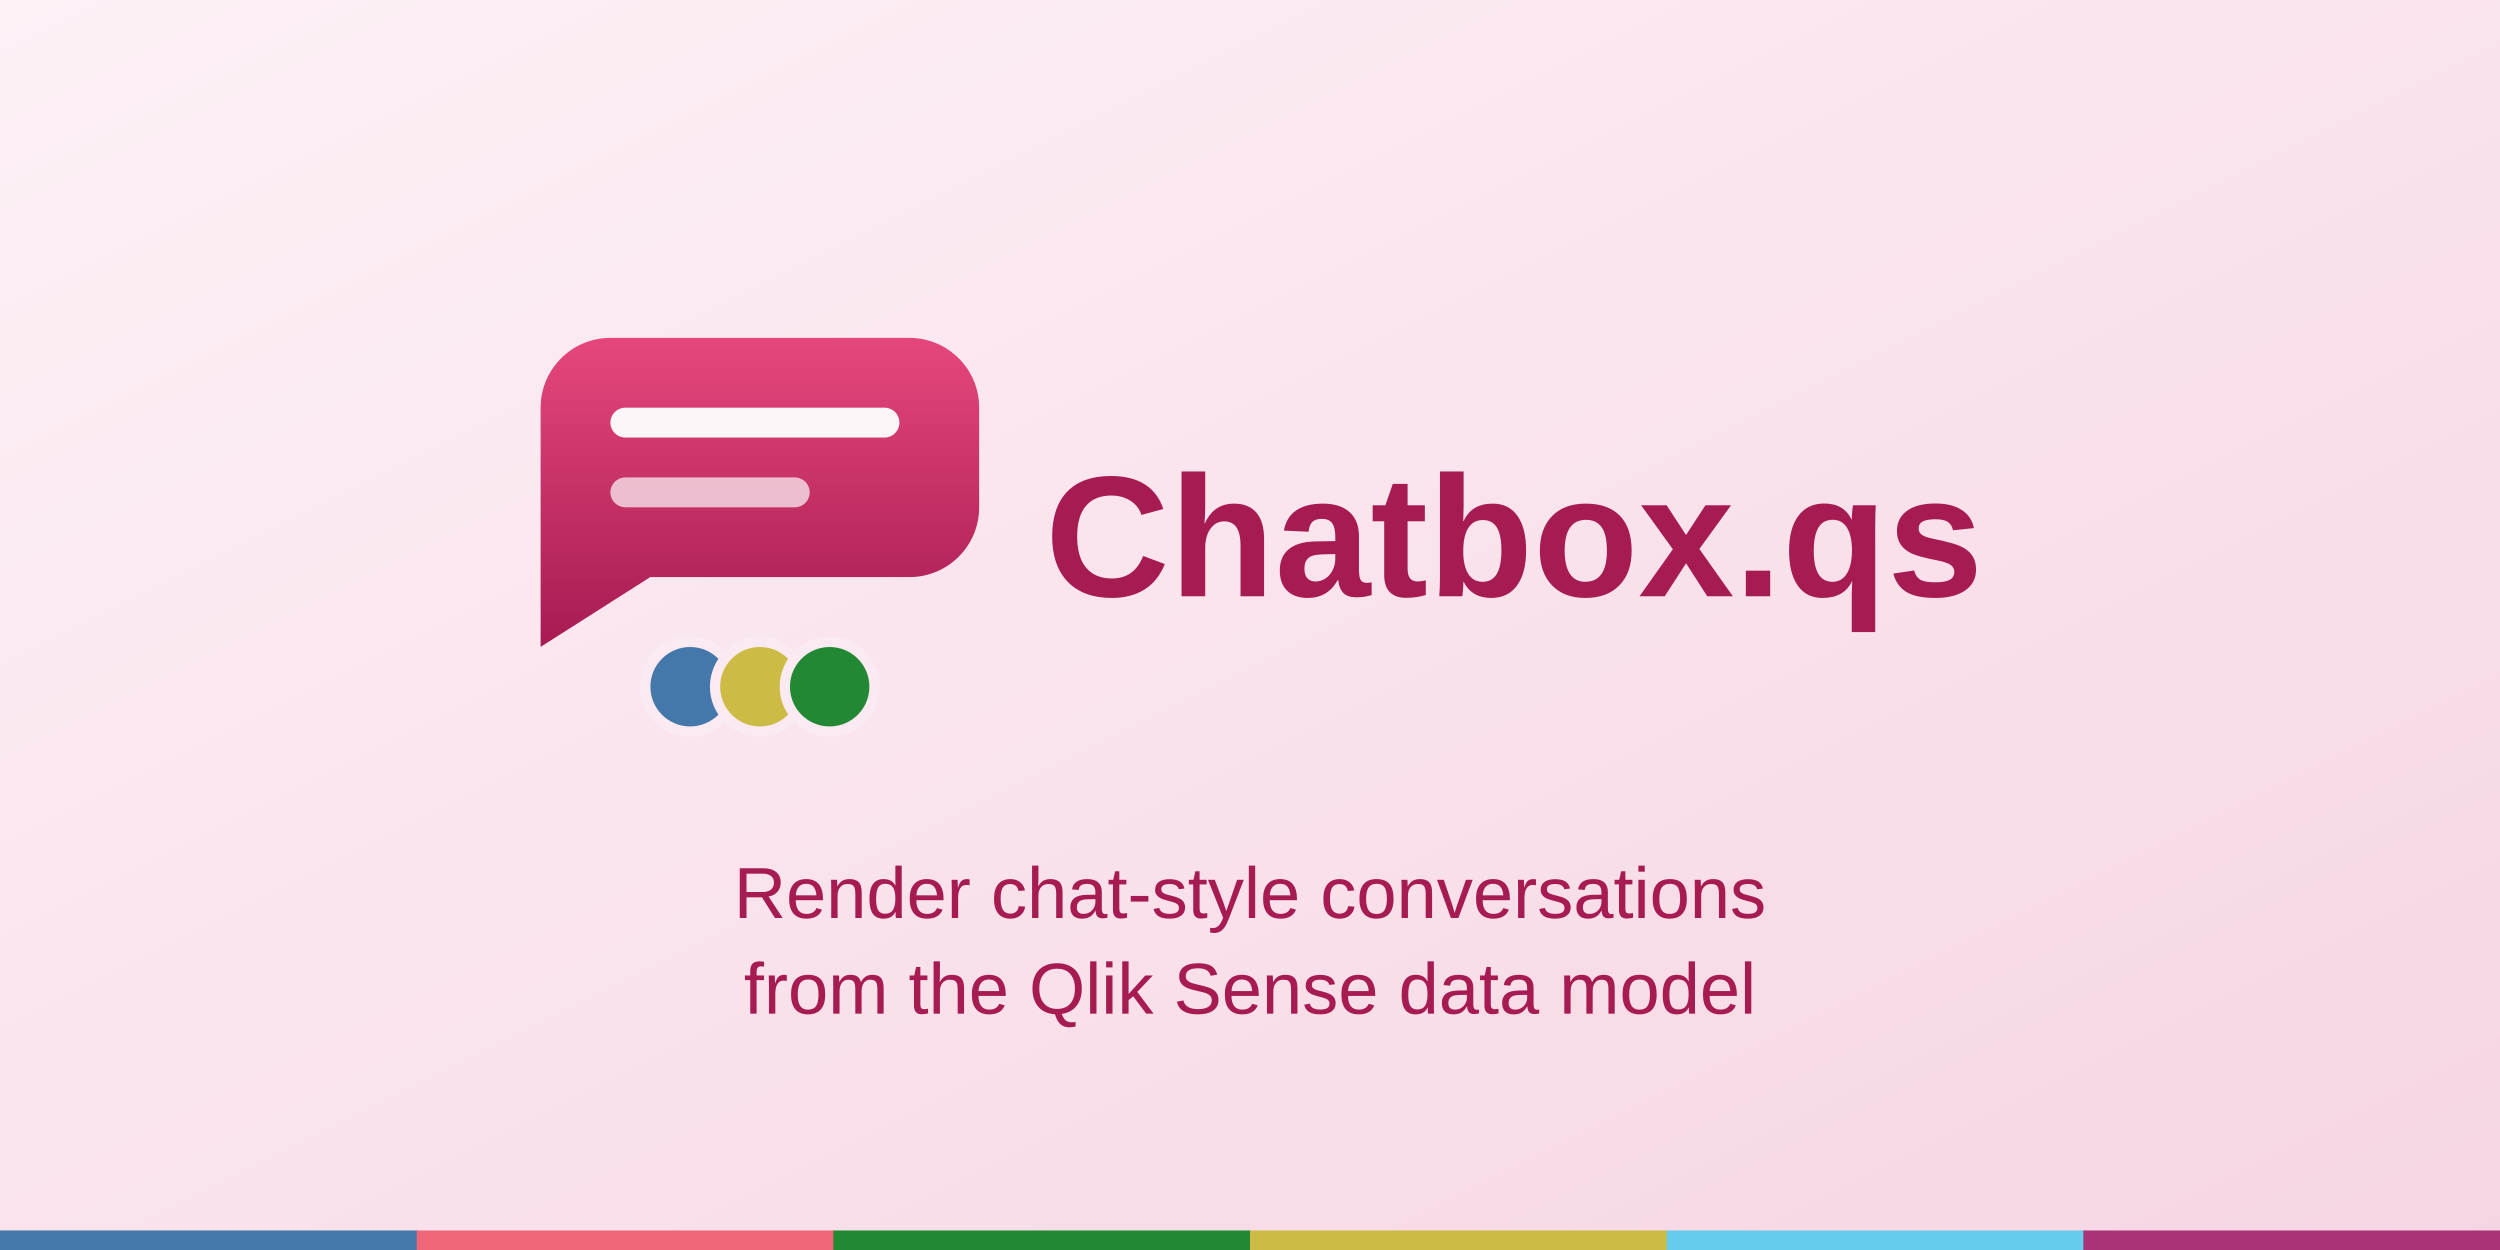
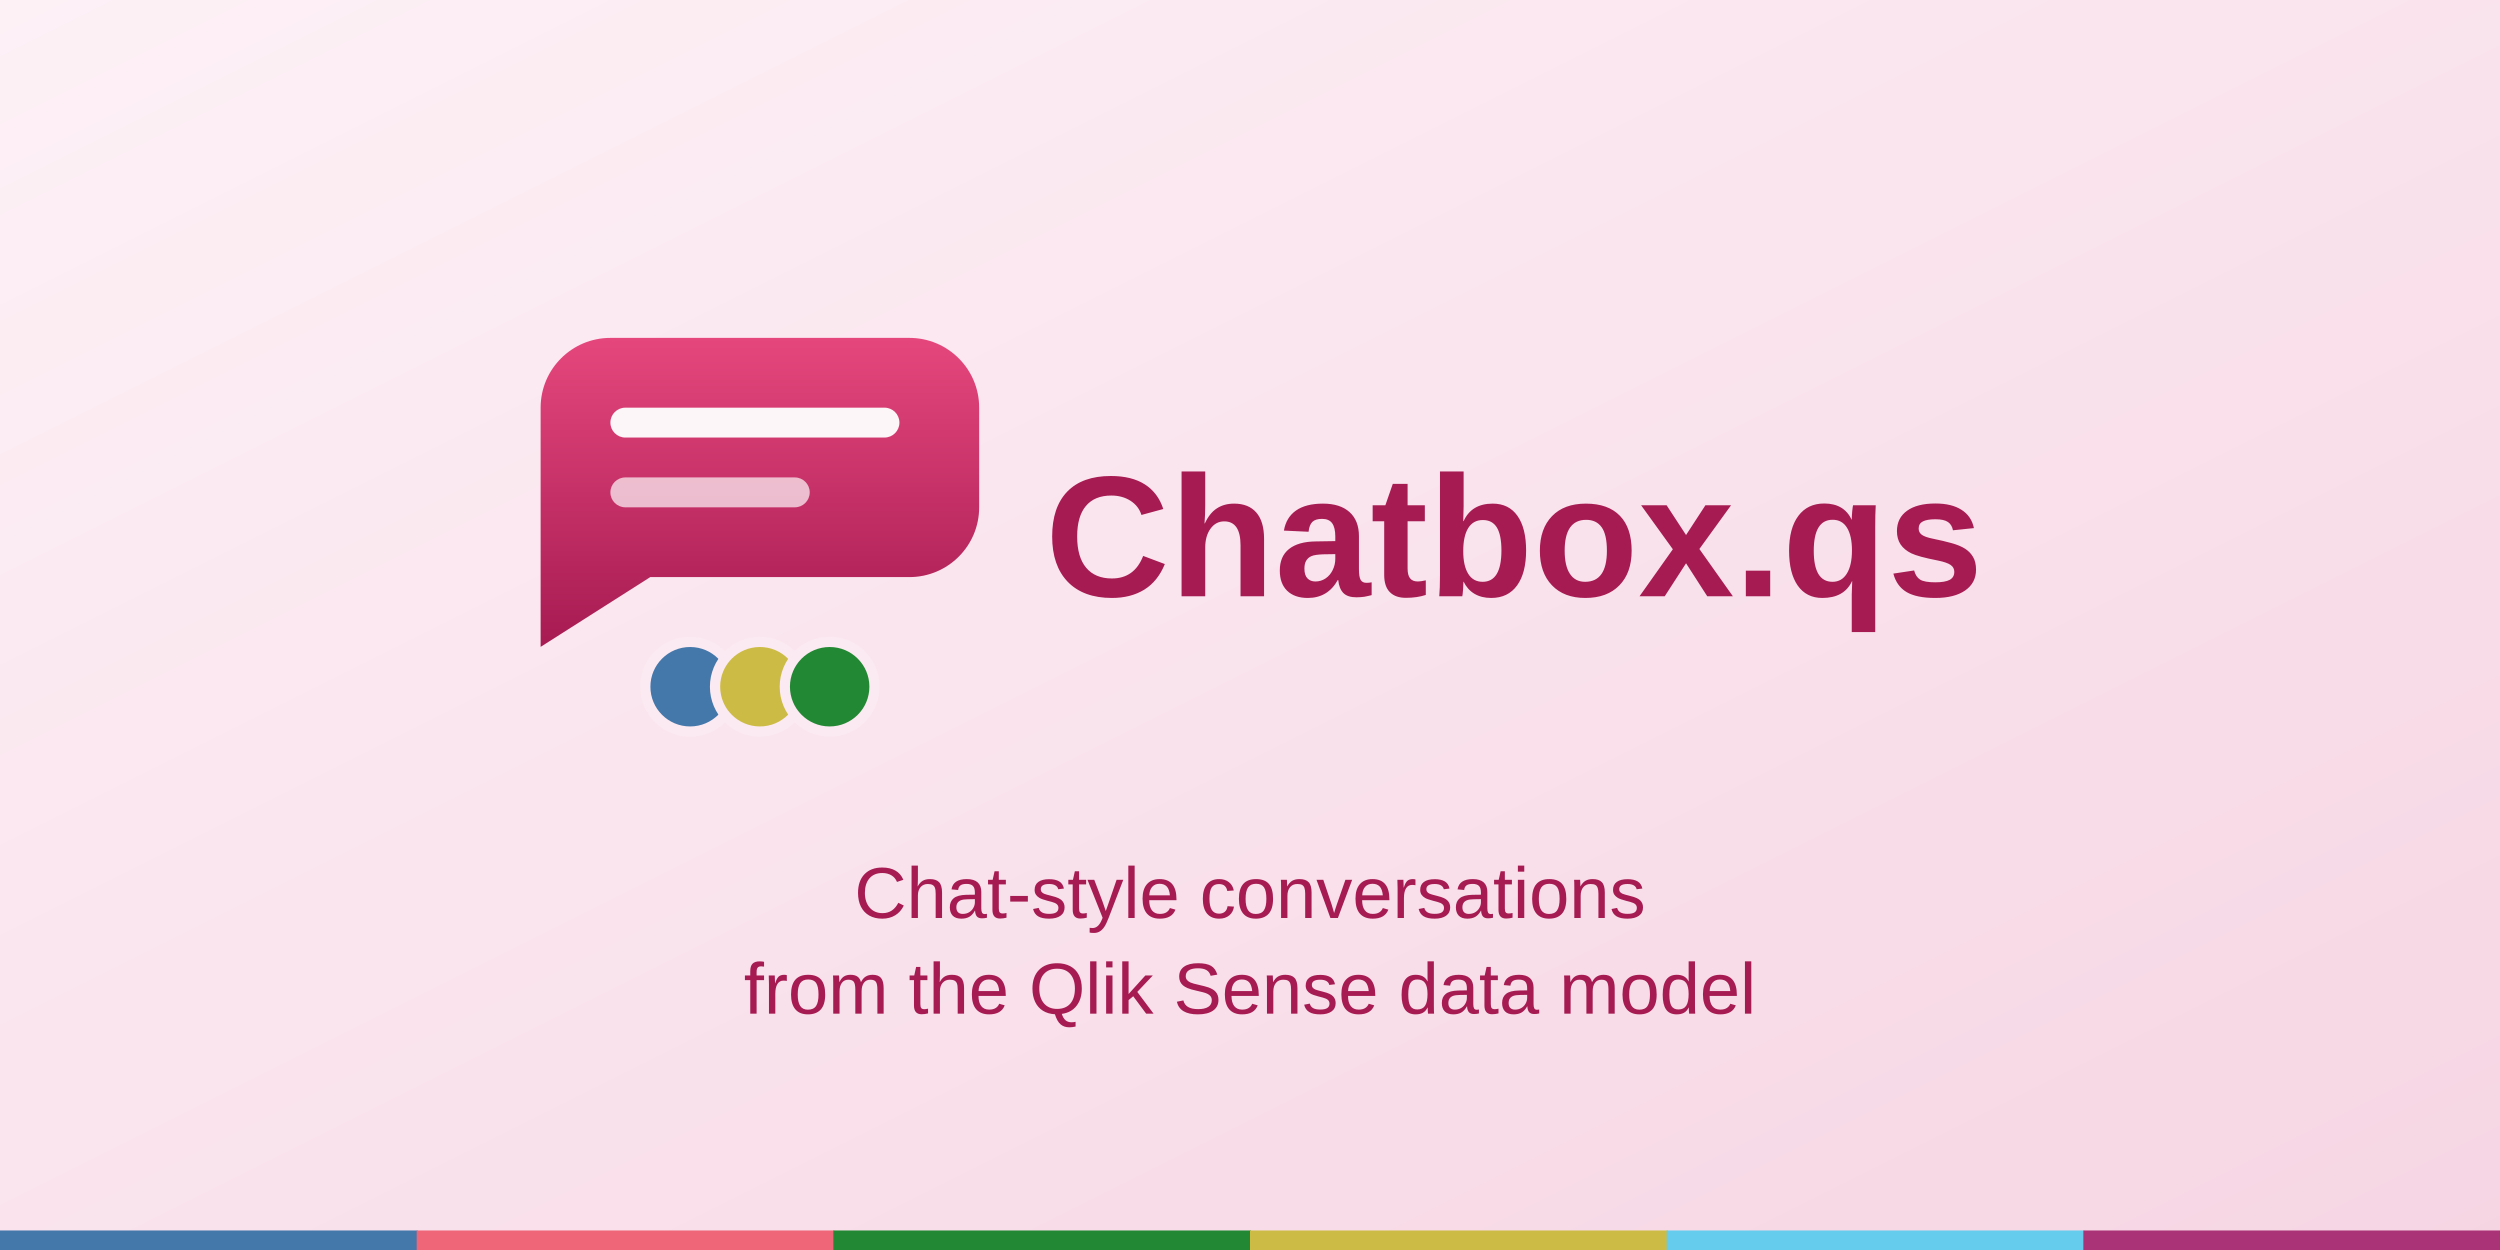
<svg xmlns="http://www.w3.org/2000/svg" width="1280" height="640" viewBox="0 0 1280 640" role="img" aria-labelledby="t">
  <defs>
    <linearGradient id="bgGrad" x1="0" y1="0" x2="1" y2="1">
      <stop offset="0%" stop-color="#FDF1F6" />
      <stop offset="100%" stop-color="#F6D5E3" />
    </linearGradient>
    <linearGradient id="iconGrad" x1="0" y1="0" x2="0" y2="1">
      <stop offset="0%" stop-color="#E5477C" />
      <stop offset="100%" stop-color="#A61B52" />
    </linearGradient>
  </defs>
  <rect width="1280" height="640" fill="url(#bgGrad)" />
  <g transform="translate(260 152) scale(2.1)">
    <g transform="translate(8 10) scale(1.215) translate(-26 -18)">
      <path d="M40 18 H100 A14 14 0 0 1 114 32 V52 A14 14 0 0 1 100 66 H48 L26 80 V32                A14 14 0 0 1 40 18 Z" fill="url(#iconGrad)" />
      <rect x="40" y="32" width="58" height="6" rx="3" fill="#ffffff" opacity="0.95" />
      <rect x="40" y="46" width="40" height="6" rx="3" fill="#ffffff" opacity="0.68" />
      <circle cx="56" cy="88" r="9" fill="#4477AA" stroke="#FBEAF1" stroke-width="2.06" />
      <circle cx="70" cy="88" r="9" fill="#CCBB44" stroke="#FBEAF1" stroke-width="2.06" />
      <circle cx="84" cy="88" r="9" fill="#228833" stroke="#FBEAF1" stroke-width="2.06" />
    </g>
    <text x="131" y="73" text-anchor="start" font-family="'Segoe UI', 'Helvetica Neue', Arial, sans-serif" font-size="42" font-weight="600" fill="#A61B52">Chatbox.qs</text>
  </g>
-   <text x="640" y="470" text-anchor="middle" font-family="'Segoe UI', 'Helvetica Neue', Arial, sans-serif" font-size="37" font-weight="400" fill="#A61B52">Render chat-style conversations</text>
+   <text x="640" y="470" text-anchor="middle" font-family="'Segoe UI', 'Helvetica Neue', Arial, sans-serif" font-size="37" font-weight="400" fill="#A61B52">Chat-style conversations</text>
  <text x="640" y="519" text-anchor="middle" font-family="'Segoe UI', 'Helvetica Neue', Arial, sans-serif" font-size="37" font-weight="400" fill="#A61B52">from the Qlik Sense data model</text>
  <rect x="0" y="630" width="213.833" height="10" fill="#4477AA" />
  <rect x="213.333" y="630" width="213.833" height="10" fill="#EE6677" />
  <rect x="426.667" y="630" width="213.833" height="10" fill="#228833" />
  <rect x="640" y="630" width="213.833" height="10" fill="#CCBB44" />
  <rect x="853.333" y="630" width="213.833" height="10" fill="#66CCEE" />
  <rect x="1066.67" y="630" width="213.833" height="10" fill="#AA3377" />
</svg>
